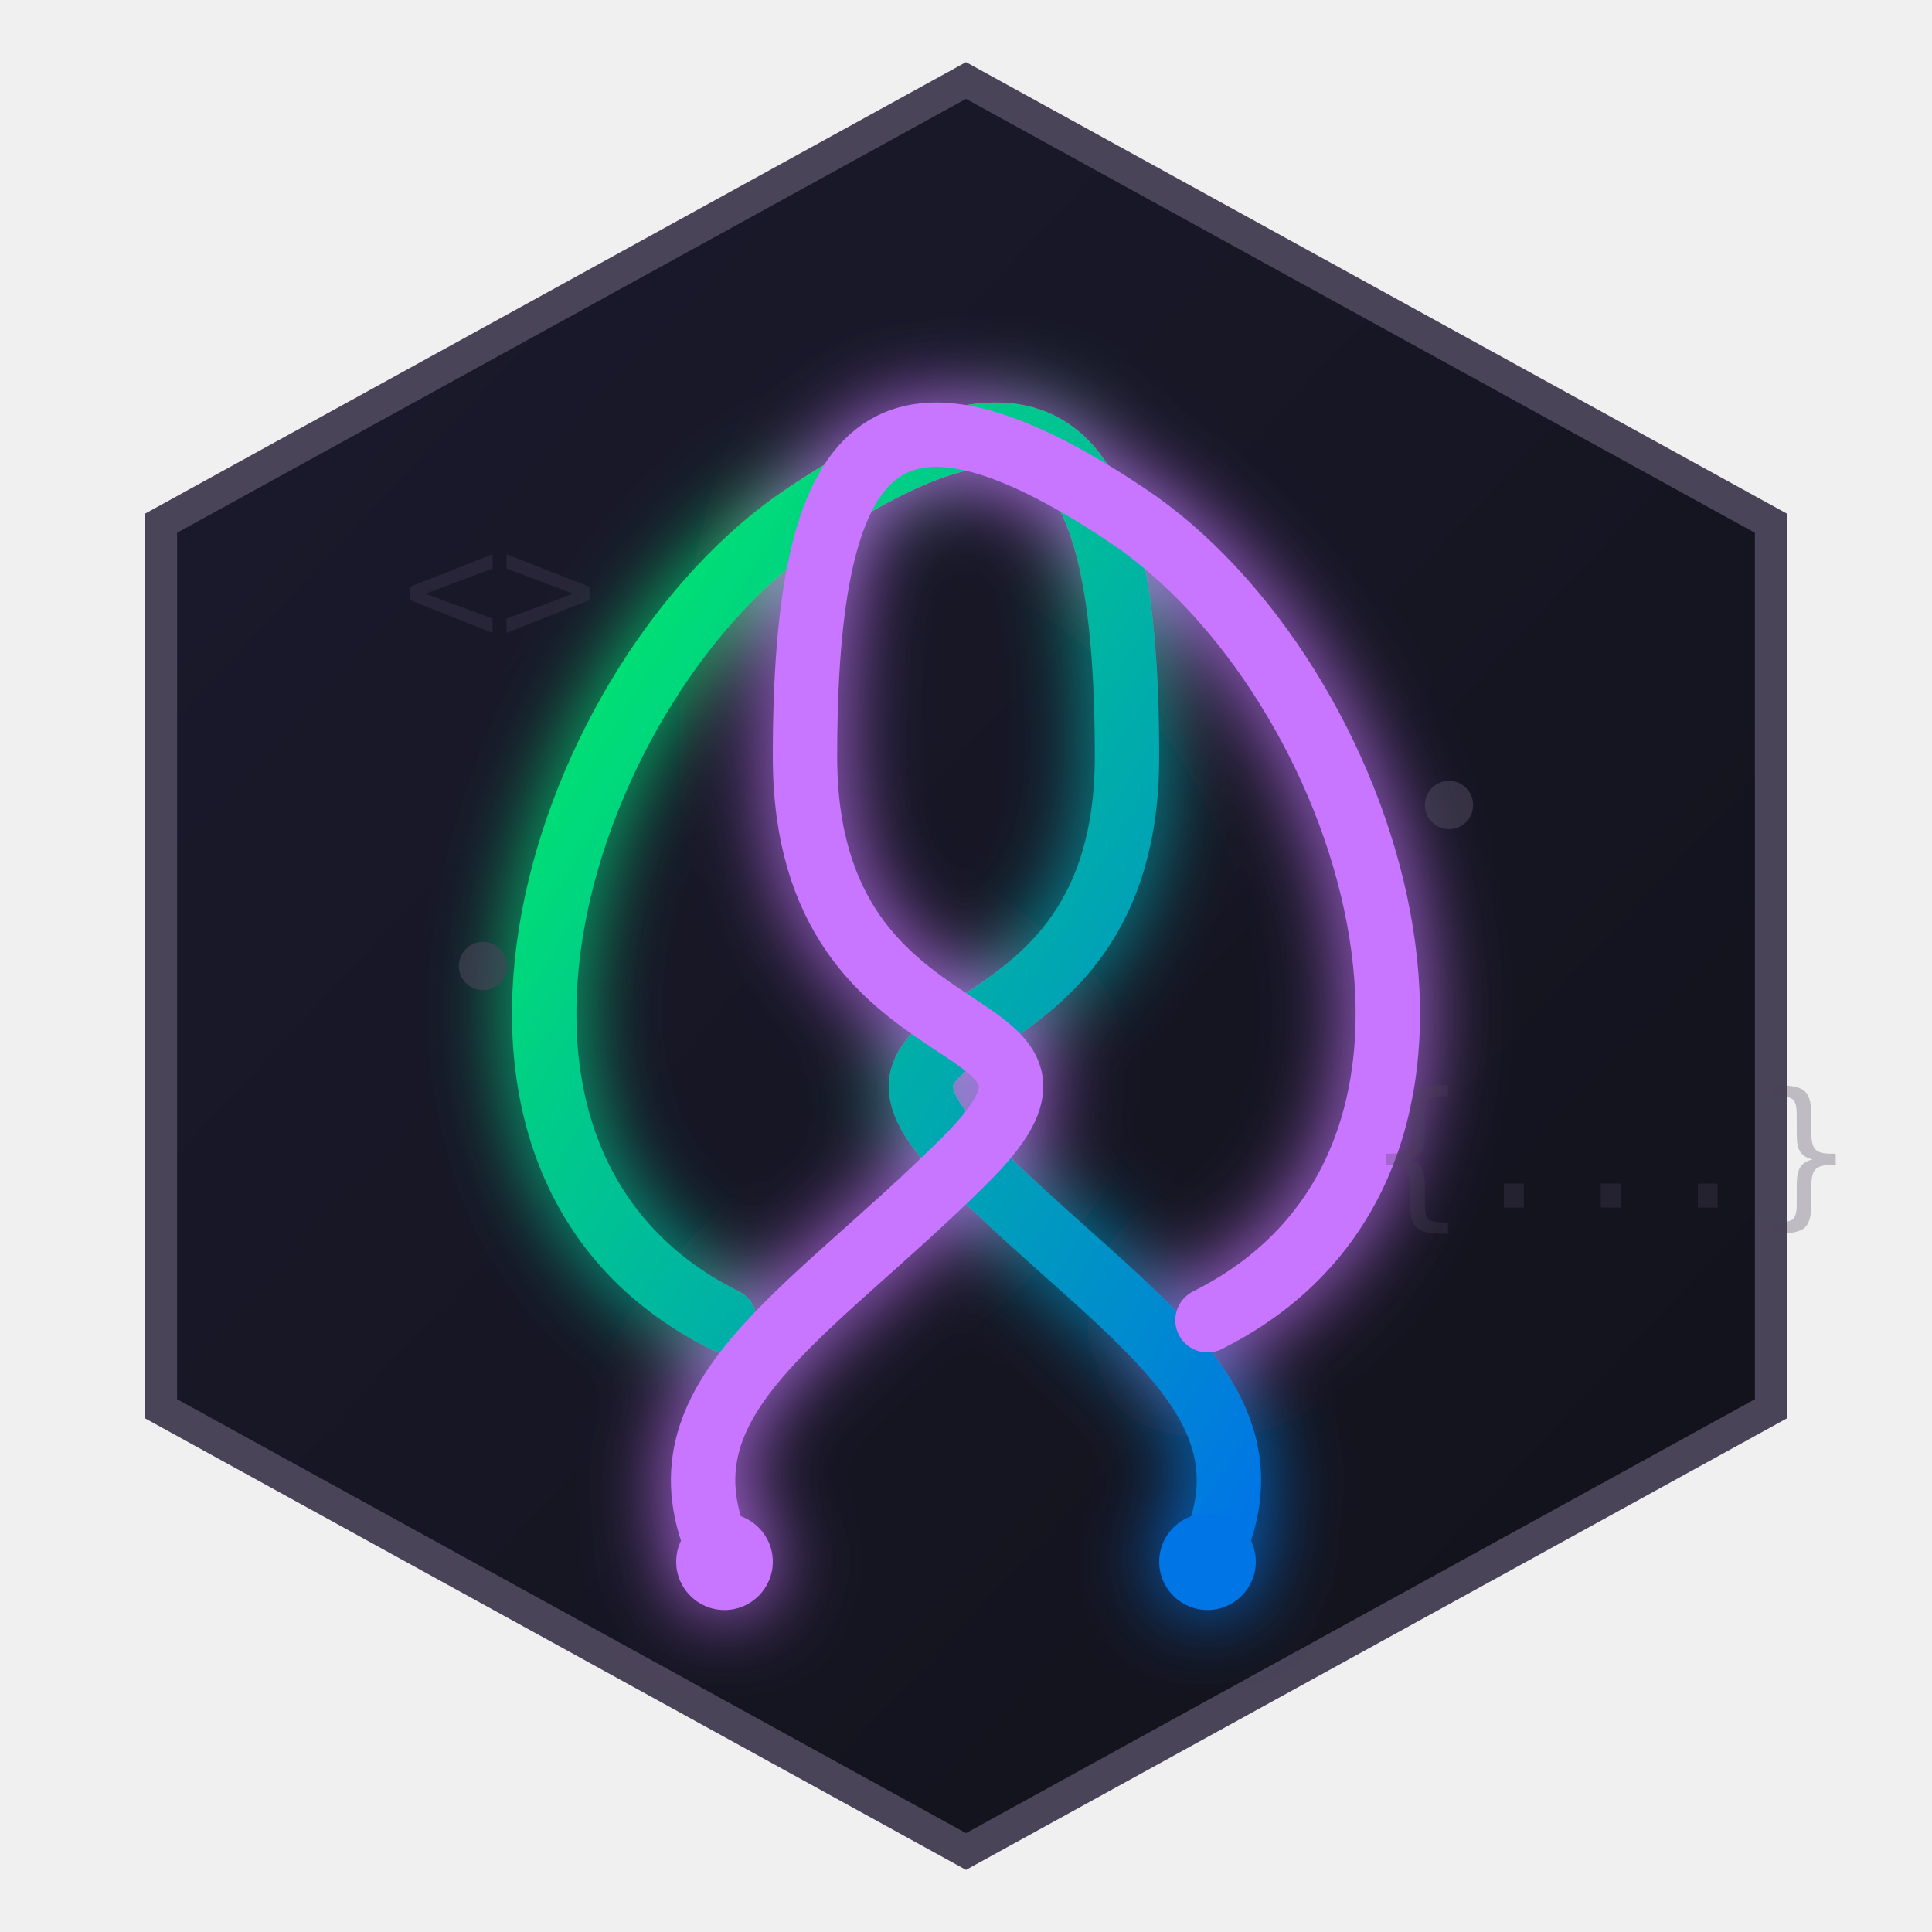
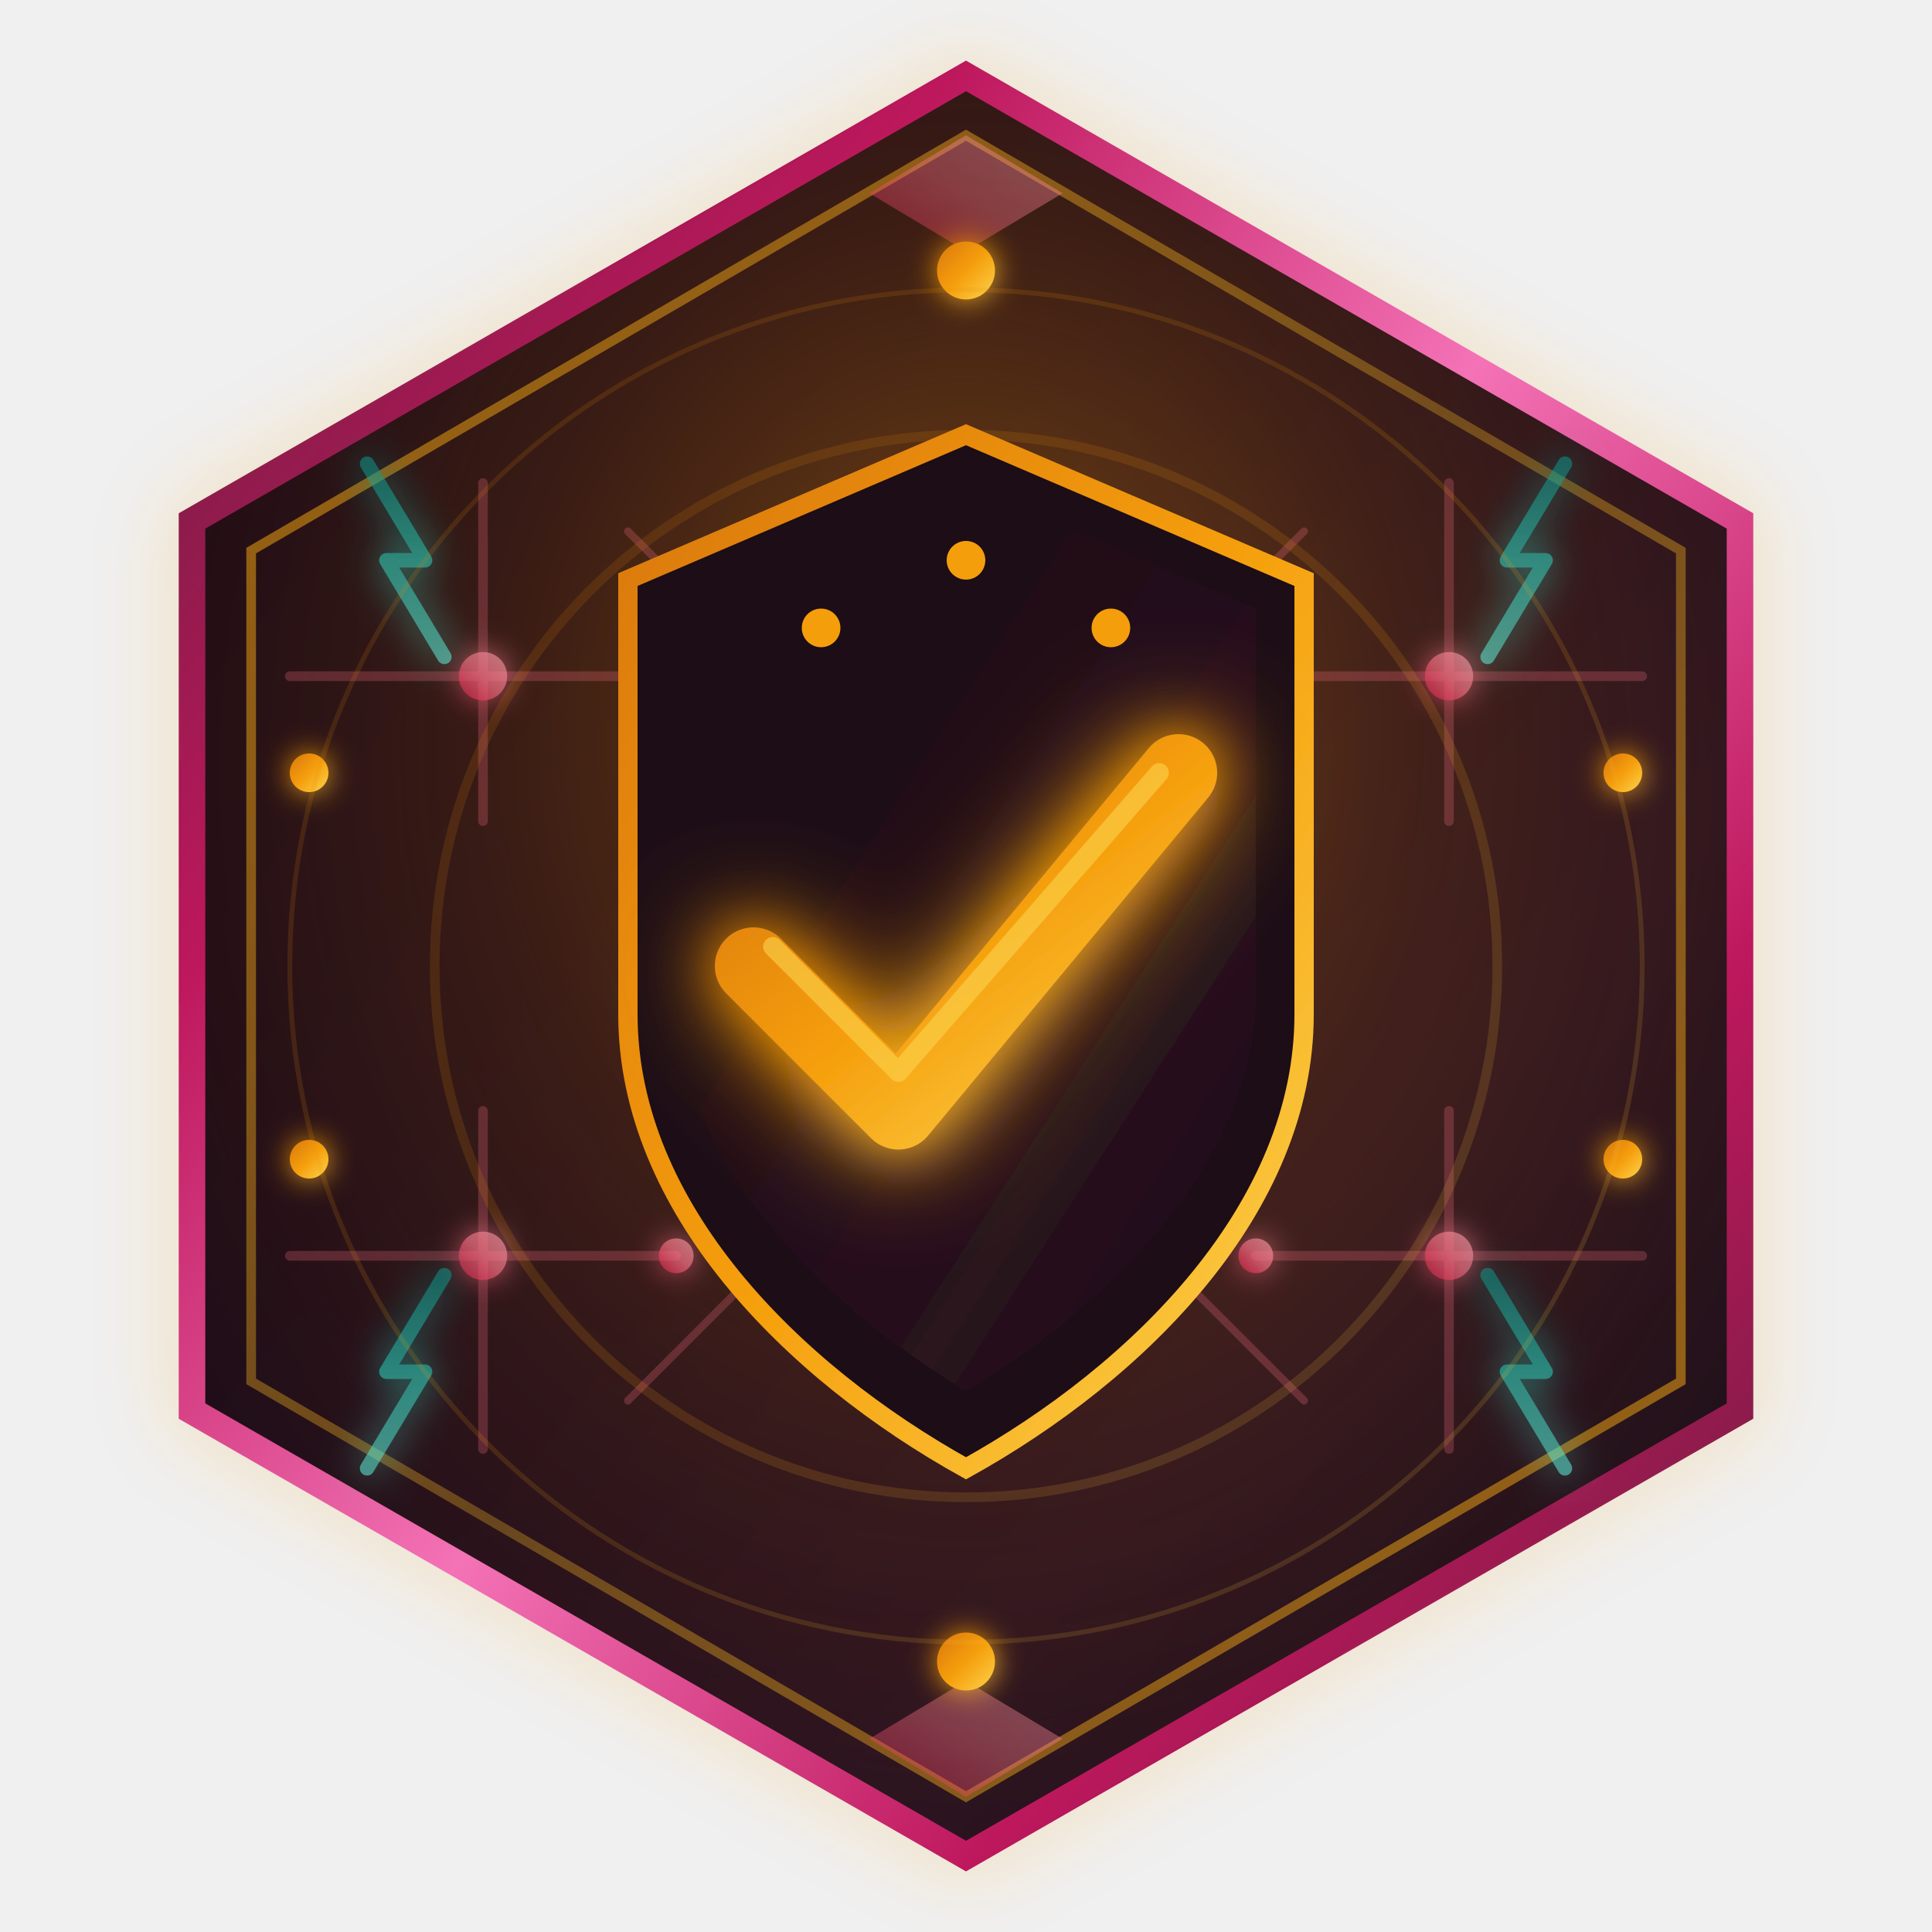
- <svg xmlns="http://www.w3.org/2000/svg" width="256" height="256" viewBox="0 0 120 120" role="img" aria-labelledby="logoTitle logoDesc">
+ <svg xmlns="http://www.w3.org/2000/svg" width="200" height="200" viewBox="0 0 200 200" role="img" aria-labelledby="logoTitle logoDesc">
  <defs>
-     <linearGradient id="bgGradient" x1="0%" y1="0%" x2="100%" y2="100%">
-       <stop offset="0%" style="stop-color:#1A1A2E; stop-opacity:1" />
-       <stop offset="100%" style="stop-color:#12121A; stop-opacity:1" />
+     <linearGradient id="hexBgGradient" x1="0%" y1="0%" x2="100%" y2="100%">
+       <stop offset="0%" stop-color="#1A0A14" />
+       <stop offset="35%" stop-color="#1F0D18" />
+       <stop offset="70%" stop-color="#2A1320" />
+       <stop offset="100%" stop-color="#1C0F17" />
    </linearGradient>
-     <linearGradient id="snakeGradient" x1="0%" y1="0%" x2="100%" y2="100%">
-       <stop offset="0%" stop-color="#00F260" />
-       <stop offset="100%" stop-color="#0575E6" />
+     <linearGradient id="primaryGradient" x1="0%" y1="0%" x2="100%" y2="100%">
+       <stop offset="0%" stop-color="#D97706" />
+       <stop offset="50%" stop-color="#F59E0B" />
+       <stop offset="100%" stop-color="#FCD34D" />
    </linearGradient>
-     <filter id="neonGlow" x="-50%" y="-50%" width="200%" height="200%">
-       <feGaussianBlur in="SourceGraphic" stdDeviation="2.5" result="blur" />
+     <linearGradient id="cyanGradient" x1="0%" y1="100%" x2="100%" y2="0%">
+       <stop offset="0%" stop-color="#E11D48" />
+       <stop offset="50%" stop-color="#FB7185" />
+       <stop offset="100%" stop-color="#FDA4AF" />
+     </linearGradient>
+     <linearGradient id="chaosGradient" x1="50%" y1="0%" x2="50%" y2="100%">
+       <stop offset="0%" stop-color="#0D9488" />
+       <stop offset="50%" stop-color="#2DD4BF" />
+       <stop offset="100%" stop-color="#5EEAD4" />
+     </linearGradient>
+     <radialGradient id="shieldGlow" cx="50%" cy="40%" r="60%" fx="50%" fy="35%">
+       <stop offset="0%" stop-color="#F59E0B" stop-opacity="0.4" />
+       <stop offset="50%" stop-color="#D97706" stop-opacity="0.15" />
+       <stop offset="100%" stop-color="#B45309" stop-opacity="0" />
+     </radialGradient>
+     <linearGradient id="rimGradient" x1="0%" y1="0%" x2="100%" y2="100%">
+       <stop offset="0%" stop-color="#5F1E3A" />
+       <stop offset="25%" stop-color="#BE185D" />
+       <stop offset="50%" stop-color="#F472B6" />
+       <stop offset="75%" stop-color="#BE185D" />
+       <stop offset="100%" stop-color="#5F1E3A" />
+     </linearGradient>
+     <linearGradient id="innerRimGradient" x1="0%" y1="0%" x2="100%" y2="100%">
+       <stop offset="0%" stop-color="#F59E0B" stop-opacity="0.6" />
+       <stop offset="50%" stop-color="#FBBF24" stop-opacity="0.3" />
+       <stop offset="100%" stop-color="#F59E0B" stop-opacity="0.6" />
+     </linearGradient>
+     <filter id="checkGlow" x="-50%" y="-50%" width="200%" height="200%">
+       <feGaussianBlur in="SourceGraphic" stdDeviation="3" result="blur1" />
+       <feGaussianBlur in="SourceGraphic" stdDeviation="6" result="blur2" />
+       <feMerge>
+         <feMergeNode in="blur2" />
+         <feMergeNode in="blur1" />
+         <feMergeNode in="SourceGraphic" />
+       </feMerge>
+     </filter>
+     <filter id="hexGlow" x="-30%" y="-30%" width="160%" height="160%">
+       <feGaussianBlur in="SourceAlpha" stdDeviation="4" result="blur" />
+       <feOffset in="blur" dx="0" dy="0" result="offsetBlur" />
+       <feFlood flood-color="#F59E0B" flood-opacity="0.35" />
+       <feComposite in2="offsetBlur" operator="in" />
+       <feMerge>
+         <feMergeNode />
+         <feMergeNode in="SourceGraphic" />
+       </feMerge>
+     </filter>
+     <filter id="nodeGlow" x="-100%" y="-100%" width="300%" height="300%">
+       <feGaussianBlur in="SourceGraphic" stdDeviation="1.5" result="blur" />
      <feMerge>
        <feMergeNode in="blur" />
        <feMergeNode in="SourceGraphic" />
      </feMerge>
    </filter>
+     <filter id="chaosGlowFilter" x="-50%" y="-50%" width="200%" height="200%">
+       <feGaussianBlur in="SourceGraphic" stdDeviation="2" result="blur" />
+       <feMerge>
+         <feMergeNode in="blur" />
+         <feMergeNode in="SourceGraphic" />
+       </feMerge>
+     </filter>
+     <filter id="innerShadow" x="-20%" y="-20%" width="140%" height="140%">
+       <feGaussianBlur in="SourceAlpha" stdDeviation="2" result="blur" />
+       <feOffset dx="1" dy="2" />
+       <feComposite in2="SourceAlpha" operator="arithmetic" k2="-1" k3="1" />
+       <feColorMatrix type="matrix" values="0 0 0 0 0  0 0 0 0 0  0 0 0 0 0  0 0 0 0.4 0" />
+       <feMerge>
+         <feMergeNode />
+         <feMergeNode in="SourceGraphic" />
+       </feMerge>
+     </filter>
+     <clipPath id="hexClip">
+       <polygon points="100,8 180,54 180,146 100,192 20,146 20,54" />
+     </clipPath>
  </defs>
-   <path d="M60 5 L110 32.5 V 87.5 L60 115 L10 87.5 V 32.5 Z" fill="url(#bgGradient)" stroke="#4A4458" stroke-width="2" />
-   <g transform="translate(0, 2)" filter="url(#neonGlow)">
-     <path d="M 45,80 C 25,70 35,40 50,30 S 70,25 70,45 S 50,60 60,70 S 80,85 75,95" stroke="url(#snakeGradient)" stroke-width="4" fill="none" stroke-linecap="round" />
-     <path d="M 75,80 C 95,70 85,40 70,30 S 50,25 50,45 S 70,60 60,70 S 40,85 45,95" stroke="#C875FF" stroke-width="4" fill="none" stroke-linecap="round" />
-     <g fill="#FFFFFF">
-       <circle cx="45" cy="95" r="3" fill="#C875FF" />
-       <circle cx="75" cy="95" r="3" fill="#0575E6" />
-     </g>
+   <polygon points="100,8 180,54 180,146 100,192 20,146 20,54" fill="none" stroke="url(#rimGradient)" stroke-width="3" filter="url(#hexGlow)" />
+   <polygon points="100,8 180,54 180,146 100,192 20,146 20,54" fill="url(#hexBgGradient)" />
+   <polygon points="100,8 180,54 180,146 100,192 20,146 20,54" fill="url(#shieldGlow)" />
+   <polygon points="100,8 180,54 180,146 100,192 20,146 20,54" fill="none" stroke="url(#rimGradient)" stroke-width="2.5" />
+   <polygon points="100,14 174,57 174,143 100,186 26,143 26,57" fill="none" stroke="url(#innerRimGradient)" stroke-width="1" />
+   <g opacity="0.25" clip-path="url(#hexClip)">
+     <line x1="30" y1="70" x2="70" y2="70" stroke="#FB7185" stroke-width="1" stroke-linecap="round" />
+     <line x1="130" y1="70" x2="170" y2="70" stroke="#FB7185" stroke-width="1" stroke-linecap="round" />
+     <line x1="30" y1="130" x2="70" y2="130" stroke="#FB7185" stroke-width="1" stroke-linecap="round" />
+     <line x1="130" y1="130" x2="170" y2="130" stroke="#FB7185" stroke-width="1" stroke-linecap="round" />
+     <line x1="50" y1="50" x2="50" y2="85" stroke="#FB7185" stroke-width="1" stroke-linecap="round" />
+     <line x1="150" y1="50" x2="150" y2="85" stroke="#FB7185" stroke-width="1" stroke-linecap="round" />
+     <line x1="50" y1="115" x2="50" y2="150" stroke="#FB7185" stroke-width="1" stroke-linecap="round" />
+     <line x1="150" y1="115" x2="150" y2="150" stroke="#FB7185" stroke-width="1" stroke-linecap="round" />
+     <line x1="65" y1="55" x2="85" y2="75" stroke="#FB7185" stroke-width="0.8" stroke-linecap="round" />
+     <line x1="135" y1="55" x2="115" y2="75" stroke="#FB7185" stroke-width="0.8" stroke-linecap="round" />
+     <line x1="65" y1="145" x2="85" y2="125" stroke="#FB7185" stroke-width="0.8" stroke-linecap="round" />
+     <line x1="135" y1="145" x2="115" y2="125" stroke="#FB7185" stroke-width="0.8" stroke-linecap="round" />
  </g>
-   <g fill="#4A4458" opacity="0.6">
-     <text x="25" y="40" font-family="monospace" font-size="10" fill-opacity="0.5">&lt;&gt;</text>
-     <text x="85" y="75" font-family="monospace" font-size="10" fill-opacity="0.5">{...}</text>
-     <circle cx="30" cy="60" r="1.5" />
-     <circle cx="90" cy="50" r="1.5" />
+   <g fill="url(#cyanGradient)" filter="url(#nodeGlow)" opacity="0.7">
+     <circle cx="50" cy="70" r="2.5" />
+     <circle cx="150" cy="70" r="2.5" />
+     <circle cx="50" cy="130" r="2.5" />
+     <circle cx="150" cy="130" r="2.5" />
+     <circle cx="70" cy="70" r="1.8" />
+     <circle cx="130" cy="70" r="1.8" />
+     <circle cx="70" cy="130" r="1.8" />
+     <circle cx="130" cy="130" r="1.8" />
+   </g>
+   <g stroke="url(#chaosGradient)" stroke-width="1.5" fill="none" filter="url(#chaosGlowFilter)" opacity="0.6" stroke-linecap="round" stroke-linejoin="round">
+     <path d="M38,48 L44,58 L40,58 L46,68" />
+     <path d="M162,48 L156,58 L160,58 L154,68" />
+     <path d="M38,152 L44,142 L40,142 L46,132" />
+     <path d="M162,152 L156,142 L160,142 L154,132" />
+   </g>
+   <g filter="url(#innerShadow)">
+     <path d="M100,45 L135,60 L135,105 C135,125 118,142 100,152 C82,142 65,125 65,105 L65,60 Z" fill="#1C0F17" stroke="url(#primaryGradient)" stroke-width="2" />
+     <path d="M100,50 L130,63 L130,103 C130,120 115,135 100,144 C85,135 70,120 70,103 L70,63 Z" fill="url(#hexBgGradient)" opacity="0.9" />
+   </g>
+   <g filter="url(#checkGlow)">
+     <path d="M78,100 L93,115 L122,80" fill="none" stroke="url(#primaryGradient)" stroke-width="8" stroke-linecap="round" stroke-linejoin="round" />
+   </g>
+   <path d="M80,98 L93,111 L120,80" fill="none" stroke="#FCD34D" stroke-width="2" stroke-linecap="round" stroke-linejoin="round" opacity="0.6" />
+   <g fill="url(#cyanGradient)" opacity="0.4">
+     <polygon points="100,14 110,20 100,26 90,20" />
+     <polygon points="100,186 110,180 100,174 90,180" />
+   </g>
+   <g fill="url(#primaryGradient)" filter="url(#nodeGlow)">
+     <circle cx="100" cy="28" r="3" />
+     <circle cx="100" cy="172" r="3" />
+     <circle cx="32" cy="80" r="2" />
+     <circle cx="32" cy="120" r="2" />
+     <circle cx="168" cy="80" r="2" />
+     <circle cx="168" cy="120" r="2" />
+   </g>
+   <g stroke="url(#primaryGradient)" fill="none" opacity="0.15">
+     <circle cx="100" cy="100" r="55" stroke-width="1" />
+     <circle cx="100" cy="100" r="70" stroke-width="0.5" />
+   </g>
+   <g fill="#F59E0B">
+     <circle cx="85" cy="65" r="2" />
+     <circle cx="100" cy="58" r="2" />
+     <circle cx="115" cy="65" r="2" />
  </g>
</svg>
